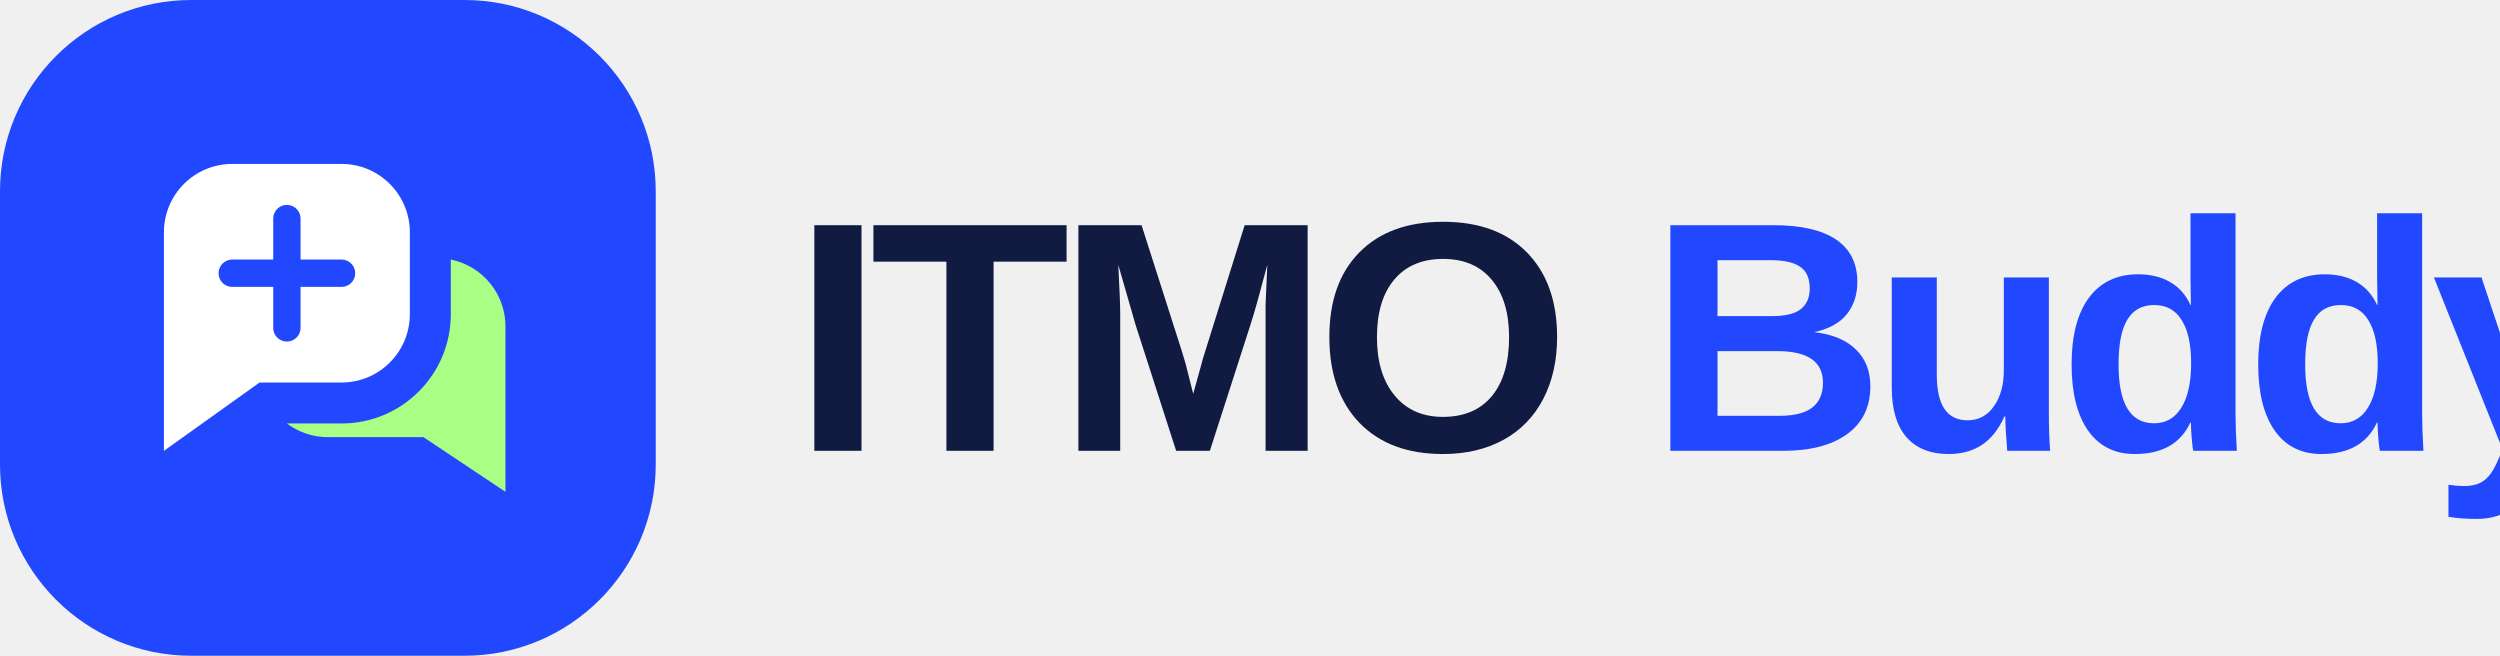
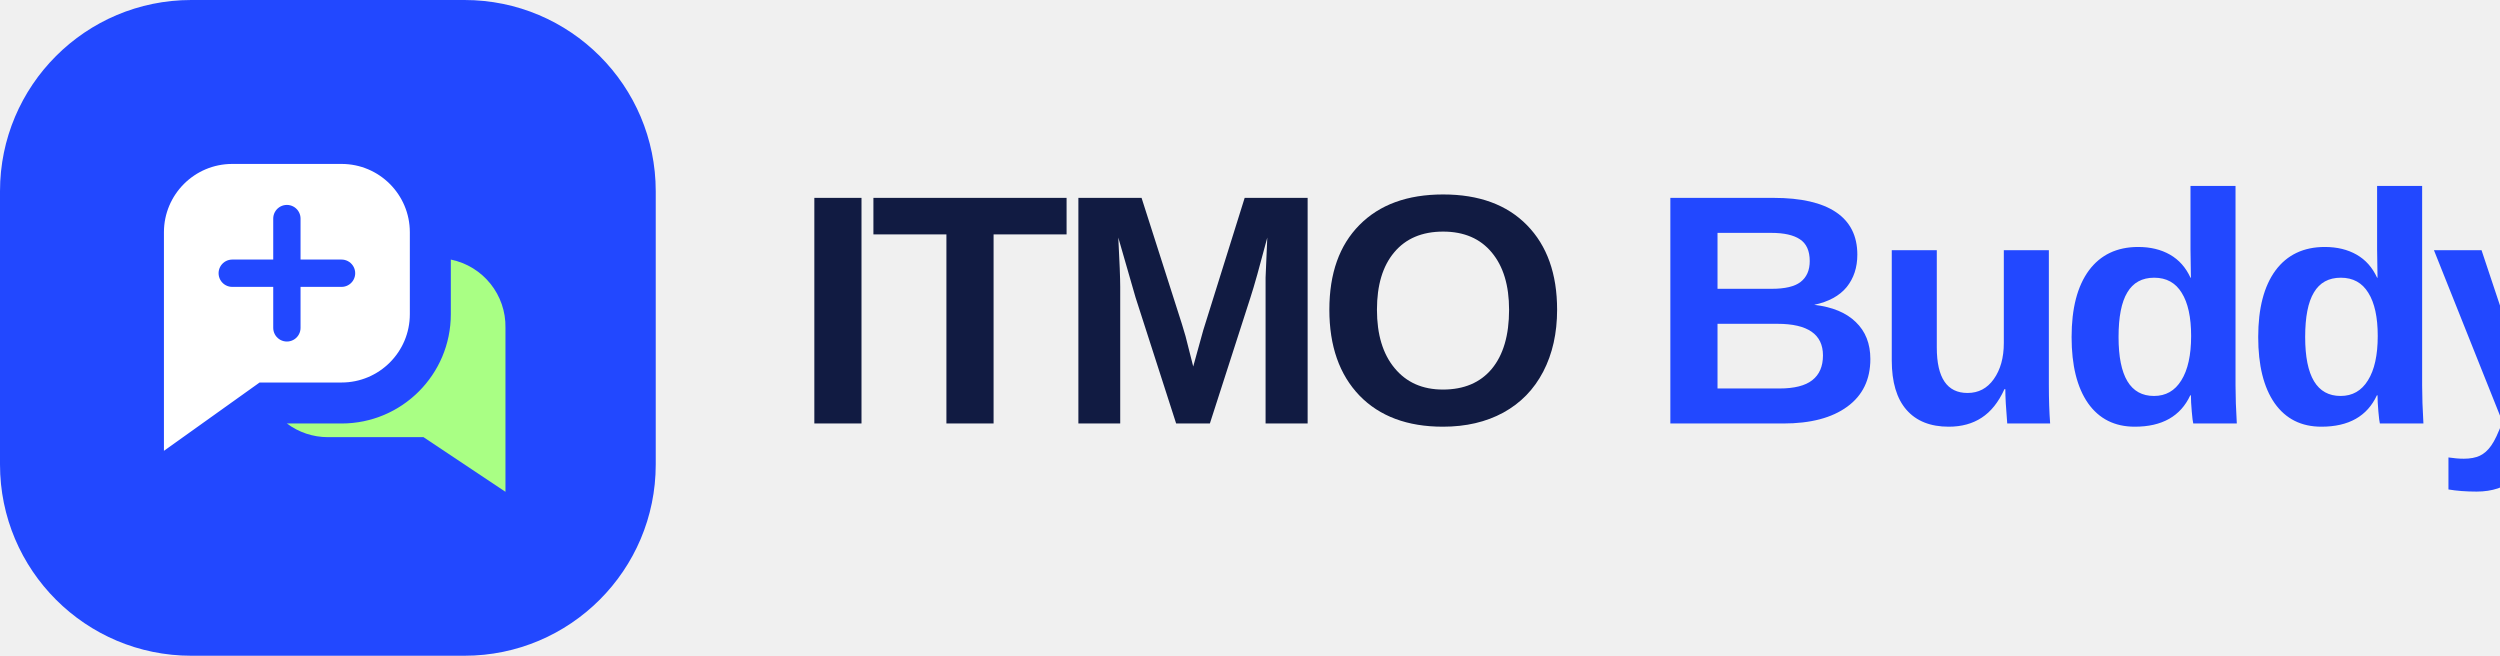
<svg xmlns="http://www.w3.org/2000/svg" viewBox="0 0 183 48">
  <rect width="48" height="48" rx="14" fill="#2248ff" />
  <path d="M12 17a5 5 0 0 1 5-5h8a5 5 0 0 1 5 5v6a5 5 0 0 1-5 5h-6l-7 5z" fill="#fff" />
  <path d="M33 19a5 5 0 0 1 4 5v12l-6-4h-7a5 5 0 0 1-3-1h4a8 8 0 0 0 8-8z" fill="#a9ff84" />
  <path d="M17 20h8m-4-4v8" stroke="#2248ff" stroke-width="2" stroke-linecap="round" />
-   <text x="58" y="33" fill="#111b42" font-family="Arial, sans-serif" font-size="24" font-weight="800" letter-spacing="-1">ITMO <tspan fill="#2248ff">Buddy</tspan>
+   <text x="58" y="31" fill="#111b42" font-family="Arial, sans-serif" font-size="24" font-weight="800" letter-spacing="-1">ITMO <tspan fill="#2248ff">Buddy</tspan>
  </text>
</svg>
